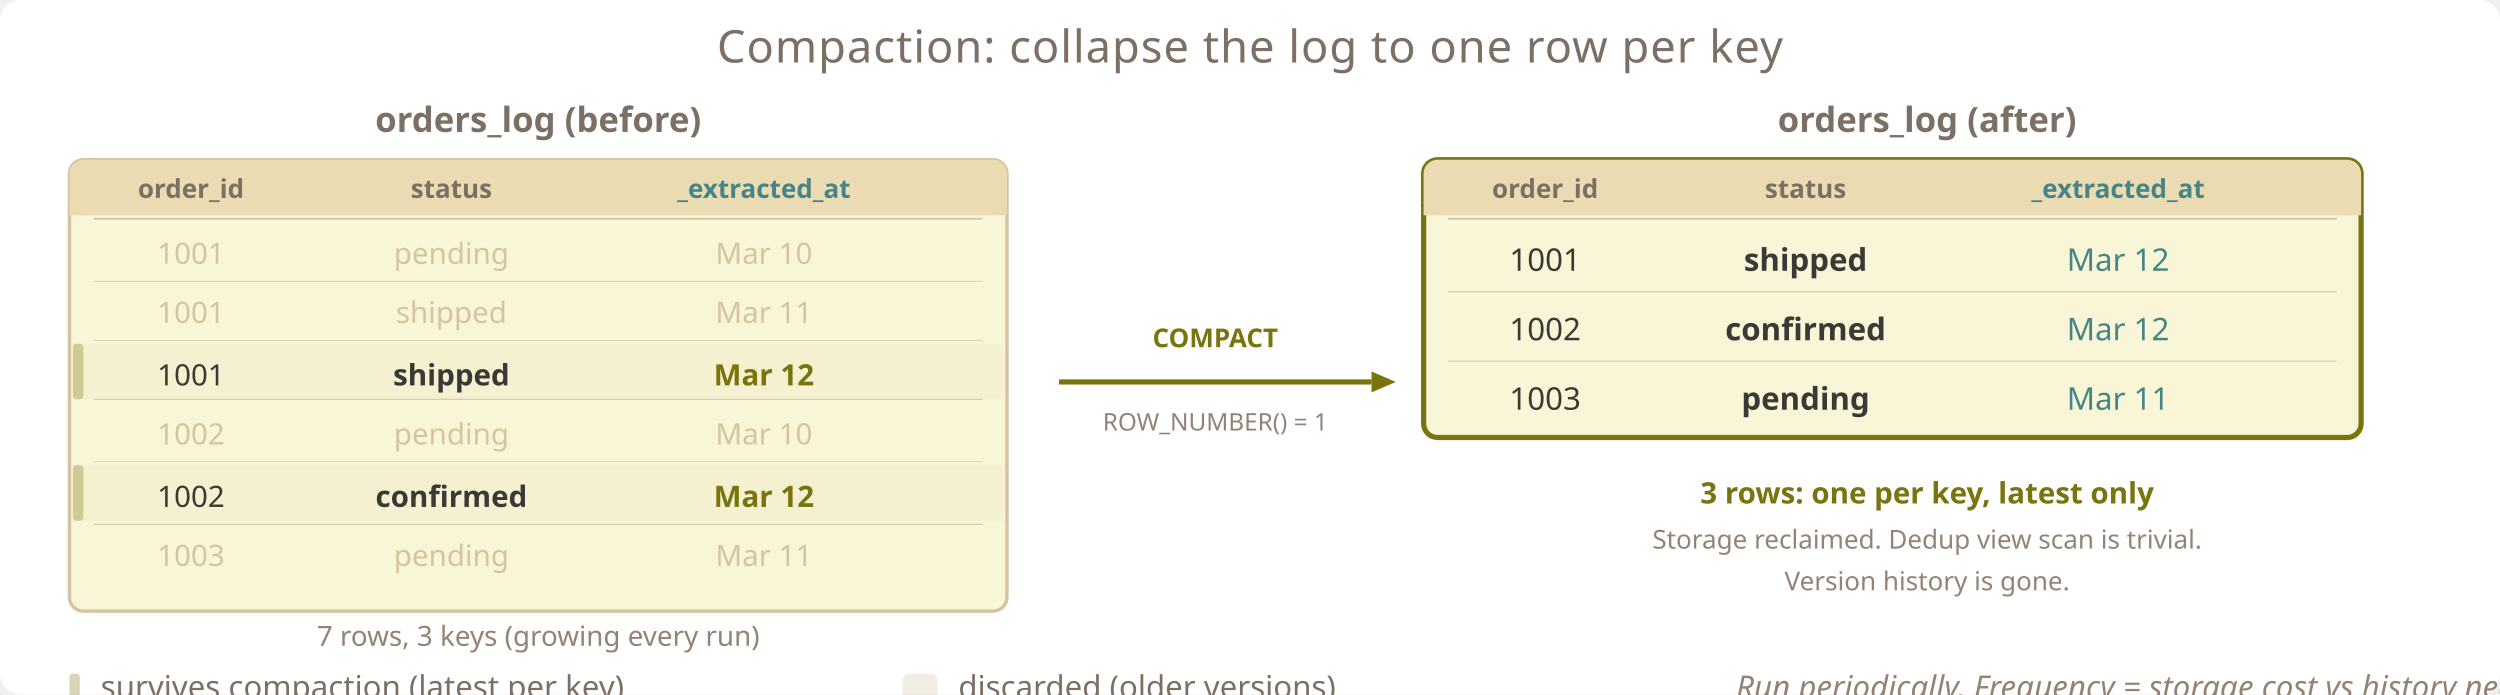
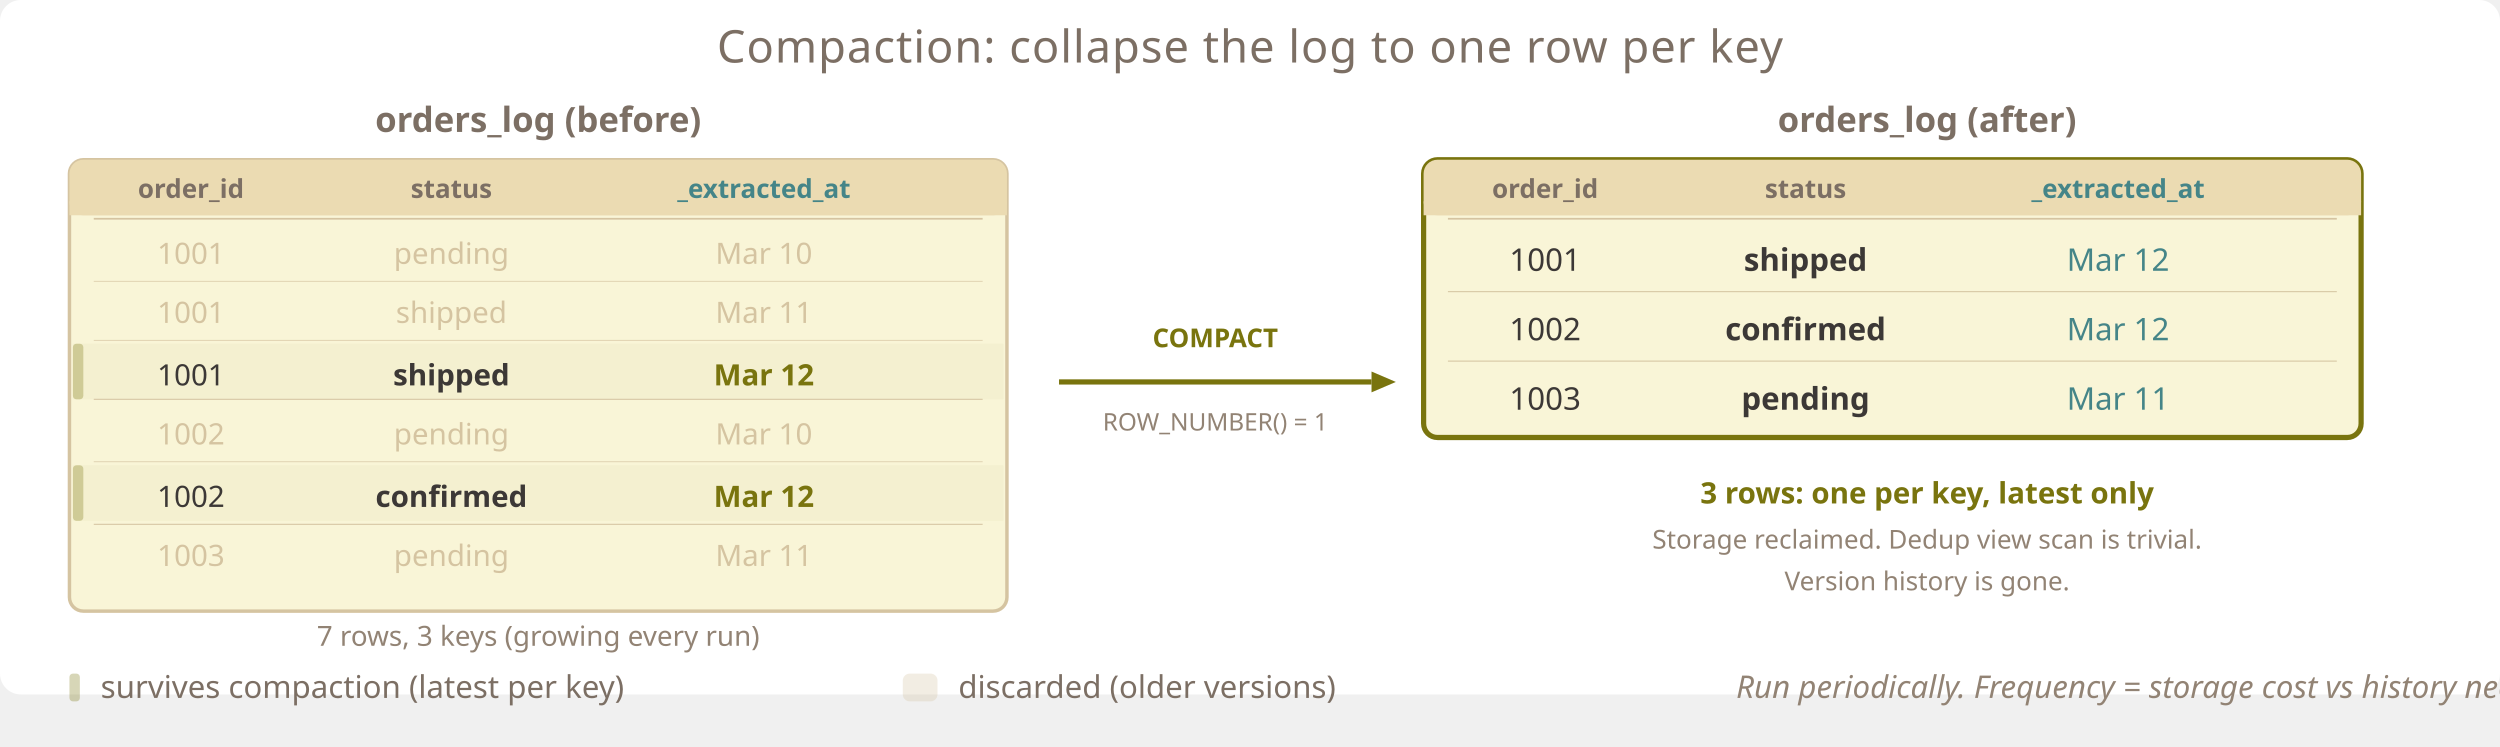
- <svg xmlns="http://www.w3.org/2000/svg" width="720" height="200" viewBox="0 0 720 200">
+ <svg xmlns="http://www.w3.org/2000/svg" width="720" height="215" viewBox="0 0 720 215">
  <rect x="0" y="0" width="720" height="200" fill="#ffffff" rx="6" />
  <text x="360" y="18" text-anchor="middle" fill="#7c6f64" font-family="'Segoe UI', system-ui, sans-serif" font-size="13" letter-spacing="0.3">Compaction: collapse the log to one row per key</text>
  <text x="155" y="38" text-anchor="middle" fill="#7c6f64" font-family="'Segoe UI', system-ui, sans-serif" font-size="10" font-weight="600">orders_log (before)</text>
  <rect x="20" y="46" width="270" height="130" fill="#f9f5d7" stroke="#d5c4a1" stroke-width="1" rx="4" />
  <rect x="20" y="46" width="270" height="16" fill="#ebdbb2" rx="4" />
  <rect x="20" y="58" width="270" height="4" fill="#ebdbb2" />
  <text x="55" y="57" text-anchor="middle" fill="#7c6f64" font-family="'Segoe UI', system-ui, sans-serif" font-size="7.5" font-weight="600">order_id</text>
  <text x="130" y="57" text-anchor="middle" fill="#7c6f64" font-family="'Segoe UI', system-ui, sans-serif" font-size="7.5" font-weight="600">status</text>
  <text x="220" y="57" text-anchor="middle" fill="#458588" font-family="'Segoe UI', system-ui, sans-serif" font-size="7.5" font-weight="600">_extracted_at</text>
  <line x1="27" y1="63" x2="283" y2="63" stroke="#d5c4a1" stroke-width="0.5" />
  <text x="55" y="76" text-anchor="middle" fill="#d5c4a1" font-family="'Segoe UI', system-ui, sans-serif" font-size="8.5">1001</text>
  <text x="130" y="76" text-anchor="middle" fill="#d5c4a1" font-family="'Segoe UI', system-ui, sans-serif" font-size="8.5">pending</text>
  <text x="220" y="76" text-anchor="middle" fill="#d5c4a1" font-family="'Segoe UI', system-ui, sans-serif" font-size="8.5">Mar 10</text>
  <line x1="27" y1="81" x2="283" y2="81" stroke="#d5c4a1" stroke-width="0.2" />
  <text x="55" y="93" text-anchor="middle" fill="#d5c4a1" font-family="'Segoe UI', system-ui, sans-serif" font-size="8.5">1001</text>
  <text x="130" y="93" text-anchor="middle" fill="#d5c4a1" font-family="'Segoe UI', system-ui, sans-serif" font-size="8.5">shipped</text>
  <text x="220" y="93" text-anchor="middle" fill="#d5c4a1" font-family="'Segoe UI', system-ui, sans-serif" font-size="8.5">Mar 11</text>
  <line x1="27" y1="98" x2="283" y2="98" stroke="#d5c4a1" stroke-width="0.2" />
  <rect x="21" y="99" width="268" height="16" fill="#79740e" opacity="0.04" />
  <rect x="21" y="99" width="3" height="16" fill="#79740e" opacity="0.3" rx="1" />
  <text x="55" y="111" text-anchor="middle" fill="#3c3836" font-family="'Segoe UI', system-ui, sans-serif" font-size="8.5">1001</text>
  <text x="130" y="111" text-anchor="middle" fill="#3c3836" font-family="'Segoe UI', system-ui, sans-serif" font-size="8.5" font-weight="600">shipped</text>
  <text x="220" y="111" text-anchor="middle" fill="#79740e" font-family="'Segoe UI', system-ui, sans-serif" font-size="8.5" font-weight="600">Mar 12</text>
  <line x1="27" y1="115" x2="283" y2="115" stroke="#d5c4a1" stroke-width="0.3" />
  <text x="55" y="128" text-anchor="middle" fill="#d5c4a1" font-family="'Segoe UI', system-ui, sans-serif" font-size="8.5">1002</text>
  <text x="130" y="128" text-anchor="middle" fill="#d5c4a1" font-family="'Segoe UI', system-ui, sans-serif" font-size="8.5">pending</text>
  <text x="220" y="128" text-anchor="middle" fill="#d5c4a1" font-family="'Segoe UI', system-ui, sans-serif" font-size="8.5">Mar 10</text>
  <line x1="27" y1="133" x2="283" y2="133" stroke="#d5c4a1" stroke-width="0.2" />
  <rect x="21" y="134" width="268" height="16" fill="#79740e" opacity="0.04" />
  <rect x="21" y="134" width="3" height="16" fill="#79740e" opacity="0.3" rx="1" />
  <text x="55" y="146" text-anchor="middle" fill="#3c3836" font-family="'Segoe UI', system-ui, sans-serif" font-size="8.5">1002</text>
  <text x="130" y="146" text-anchor="middle" fill="#3c3836" font-family="'Segoe UI', system-ui, sans-serif" font-size="8.5" font-weight="600">confirmed</text>
  <text x="220" y="146" text-anchor="middle" fill="#79740e" font-family="'Segoe UI', system-ui, sans-serif" font-size="8.5" font-weight="600">Mar 12</text>
  <line x1="27" y1="151" x2="283" y2="151" stroke="#d5c4a1" stroke-width="0.3" />
  <text x="55" y="163" text-anchor="middle" fill="#d5c4a1" font-family="'Segoe UI', system-ui, sans-serif" font-size="8.5">1003</text>
  <text x="130" y="163" text-anchor="middle" fill="#d5c4a1" font-family="'Segoe UI', system-ui, sans-serif" font-size="8.5">pending</text>
  <text x="220" y="163" text-anchor="middle" fill="#d5c4a1" font-family="'Segoe UI', system-ui, sans-serif" font-size="8.5">Mar 11</text>
  <text x="155" y="186" text-anchor="middle" fill="#928374" font-family="'Segoe UI', system-ui, sans-serif" font-size="8">7 rows, 3 keys (growing every run)</text>
  <line x1="305" y1="110" x2="395" y2="110" stroke="#79740e" stroke-width="1.5" />
  <polygon points="395,107 402,110 395,113" fill="#79740e" />
  <text x="350" y="100" text-anchor="middle" fill="#79740e" font-family="'Segoe UI', system-ui, sans-serif" font-size="7.5" font-weight="600">COMPACT</text>
  <text x="350" y="124" text-anchor="middle" fill="#928374" font-family="'Segoe UI', system-ui, sans-serif" font-size="7">ROW_NUMBER() = 1</text>
  <text x="555" y="38" text-anchor="middle" fill="#7c6f64" font-family="'Segoe UI', system-ui, sans-serif" font-size="10" font-weight="600">orders_log (after)</text>
  <rect x="410" y="46" width="270" height="80" fill="#f9f5d7" stroke="#79740e" stroke-width="1.5" rx="4" />
  <rect x="410" y="46" width="270" height="16" fill="#ebdbb2" rx="4" />
  <rect x="410" y="58" width="270" height="4" fill="#ebdbb2" />
  <text x="445" y="57" text-anchor="middle" fill="#7c6f64" font-family="'Segoe UI', system-ui, sans-serif" font-size="7.5" font-weight="600">order_id</text>
  <text x="520" y="57" text-anchor="middle" fill="#7c6f64" font-family="'Segoe UI', system-ui, sans-serif" font-size="7.5" font-weight="600">status</text>
  <text x="610" y="57" text-anchor="middle" fill="#458588" font-family="'Segoe UI', system-ui, sans-serif" font-size="7.5" font-weight="600">_extracted_at</text>
  <line x1="417" y1="63" x2="673" y2="63" stroke="#d5c4a1" stroke-width="0.5" />
  <text x="445" y="78" text-anchor="middle" fill="#3c3836" font-family="'Segoe UI', system-ui, sans-serif" font-size="9">1001</text>
  <text x="520" y="78" text-anchor="middle" fill="#3c3836" font-family="'Segoe UI', system-ui, sans-serif" font-size="9" font-weight="600">shipped</text>
  <text x="610" y="78" text-anchor="middle" fill="#458588" font-family="'Segoe UI', system-ui, sans-serif" font-size="9">Mar 12</text>
  <line x1="417" y1="84" x2="673" y2="84" stroke="#d5c4a1" stroke-width="0.3" />
  <text x="445" y="98" text-anchor="middle" fill="#3c3836" font-family="'Segoe UI', system-ui, sans-serif" font-size="9">1002</text>
  <text x="520" y="98" text-anchor="middle" fill="#3c3836" font-family="'Segoe UI', system-ui, sans-serif" font-size="9" font-weight="600">confirmed</text>
  <text x="610" y="98" text-anchor="middle" fill="#458588" font-family="'Segoe UI', system-ui, sans-serif" font-size="9">Mar 12</text>
  <line x1="417" y1="104" x2="673" y2="104" stroke="#d5c4a1" stroke-width="0.3" />
  <text x="445" y="118" text-anchor="middle" fill="#3c3836" font-family="'Segoe UI', system-ui, sans-serif" font-size="9">1003</text>
  <text x="520" y="118" text-anchor="middle" fill="#3c3836" font-family="'Segoe UI', system-ui, sans-serif" font-size="9" font-weight="600">pending</text>
  <text x="610" y="118" text-anchor="middle" fill="#458588" font-family="'Segoe UI', system-ui, sans-serif" font-size="9">Mar 11</text>
  <text x="555" y="145" text-anchor="middle" fill="#79740e" font-family="'Segoe UI', system-ui, sans-serif" font-size="8.5" font-weight="600">3 rows: one per key, latest only</text>
  <text x="555" y="158" text-anchor="middle" fill="#928374" font-family="'Segoe UI', system-ui, sans-serif" font-size="7.5">Storage reclaimed. Dedup view scan is trivial.</text>
  <text x="555" y="170" text-anchor="middle" fill="#928374" font-family="'Segoe UI', system-ui, sans-serif" font-size="7.5">Version history is gone.</text>
  <rect x="20" y="194" width="3" height="8" fill="#79740e" opacity="0.3" rx="1" />
  <text x="29" y="201" fill="#7c6f64" font-family="'Segoe UI', system-ui, sans-serif" font-size="9">survives compaction (latest per key)</text>
  <rect x="260" y="194" width="10" height="8" fill="#d5c4a1" opacity="0.3" rx="2" />
  <text x="276" y="201" fill="#7c6f64" font-family="'Segoe UI', system-ui, sans-serif" font-size="9">discarded (older versions)</text>
  <text x="500" y="201" fill="#928374" font-family="'Segoe UI', system-ui, sans-serif" font-size="9" font-style="italic">Run periodically. Frequency = storage cost vs history needs.</text>
</svg>
